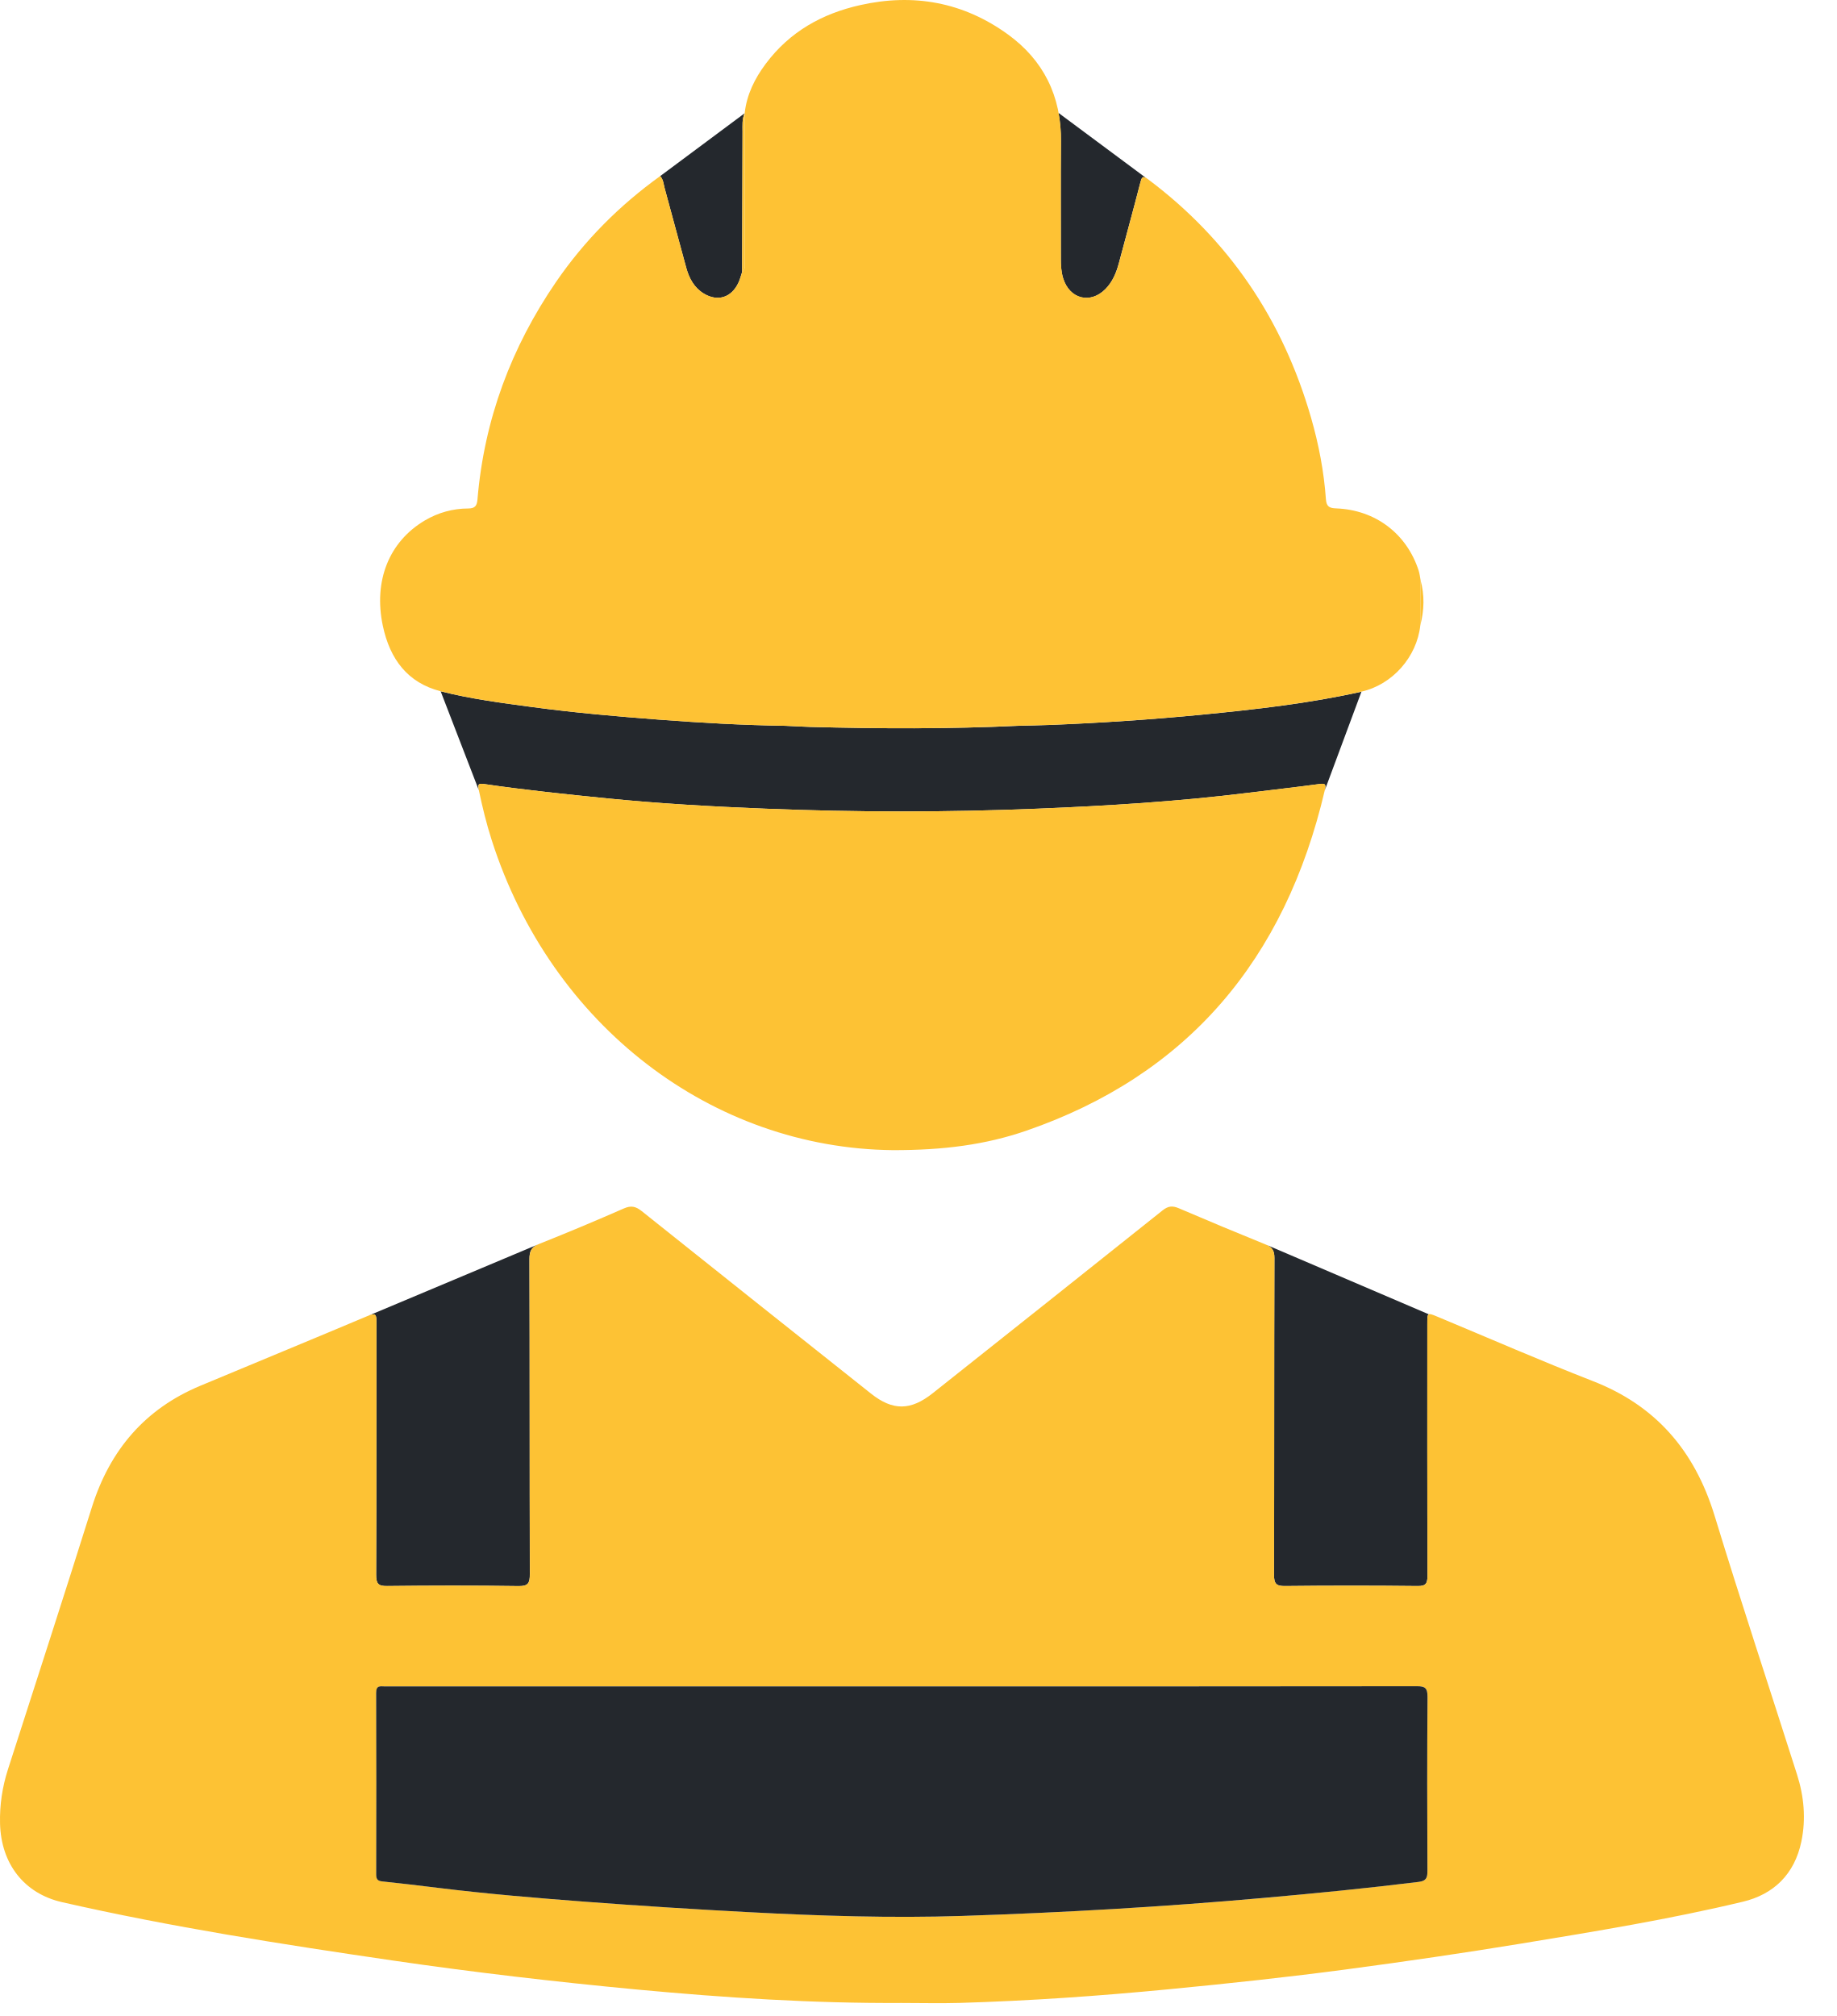
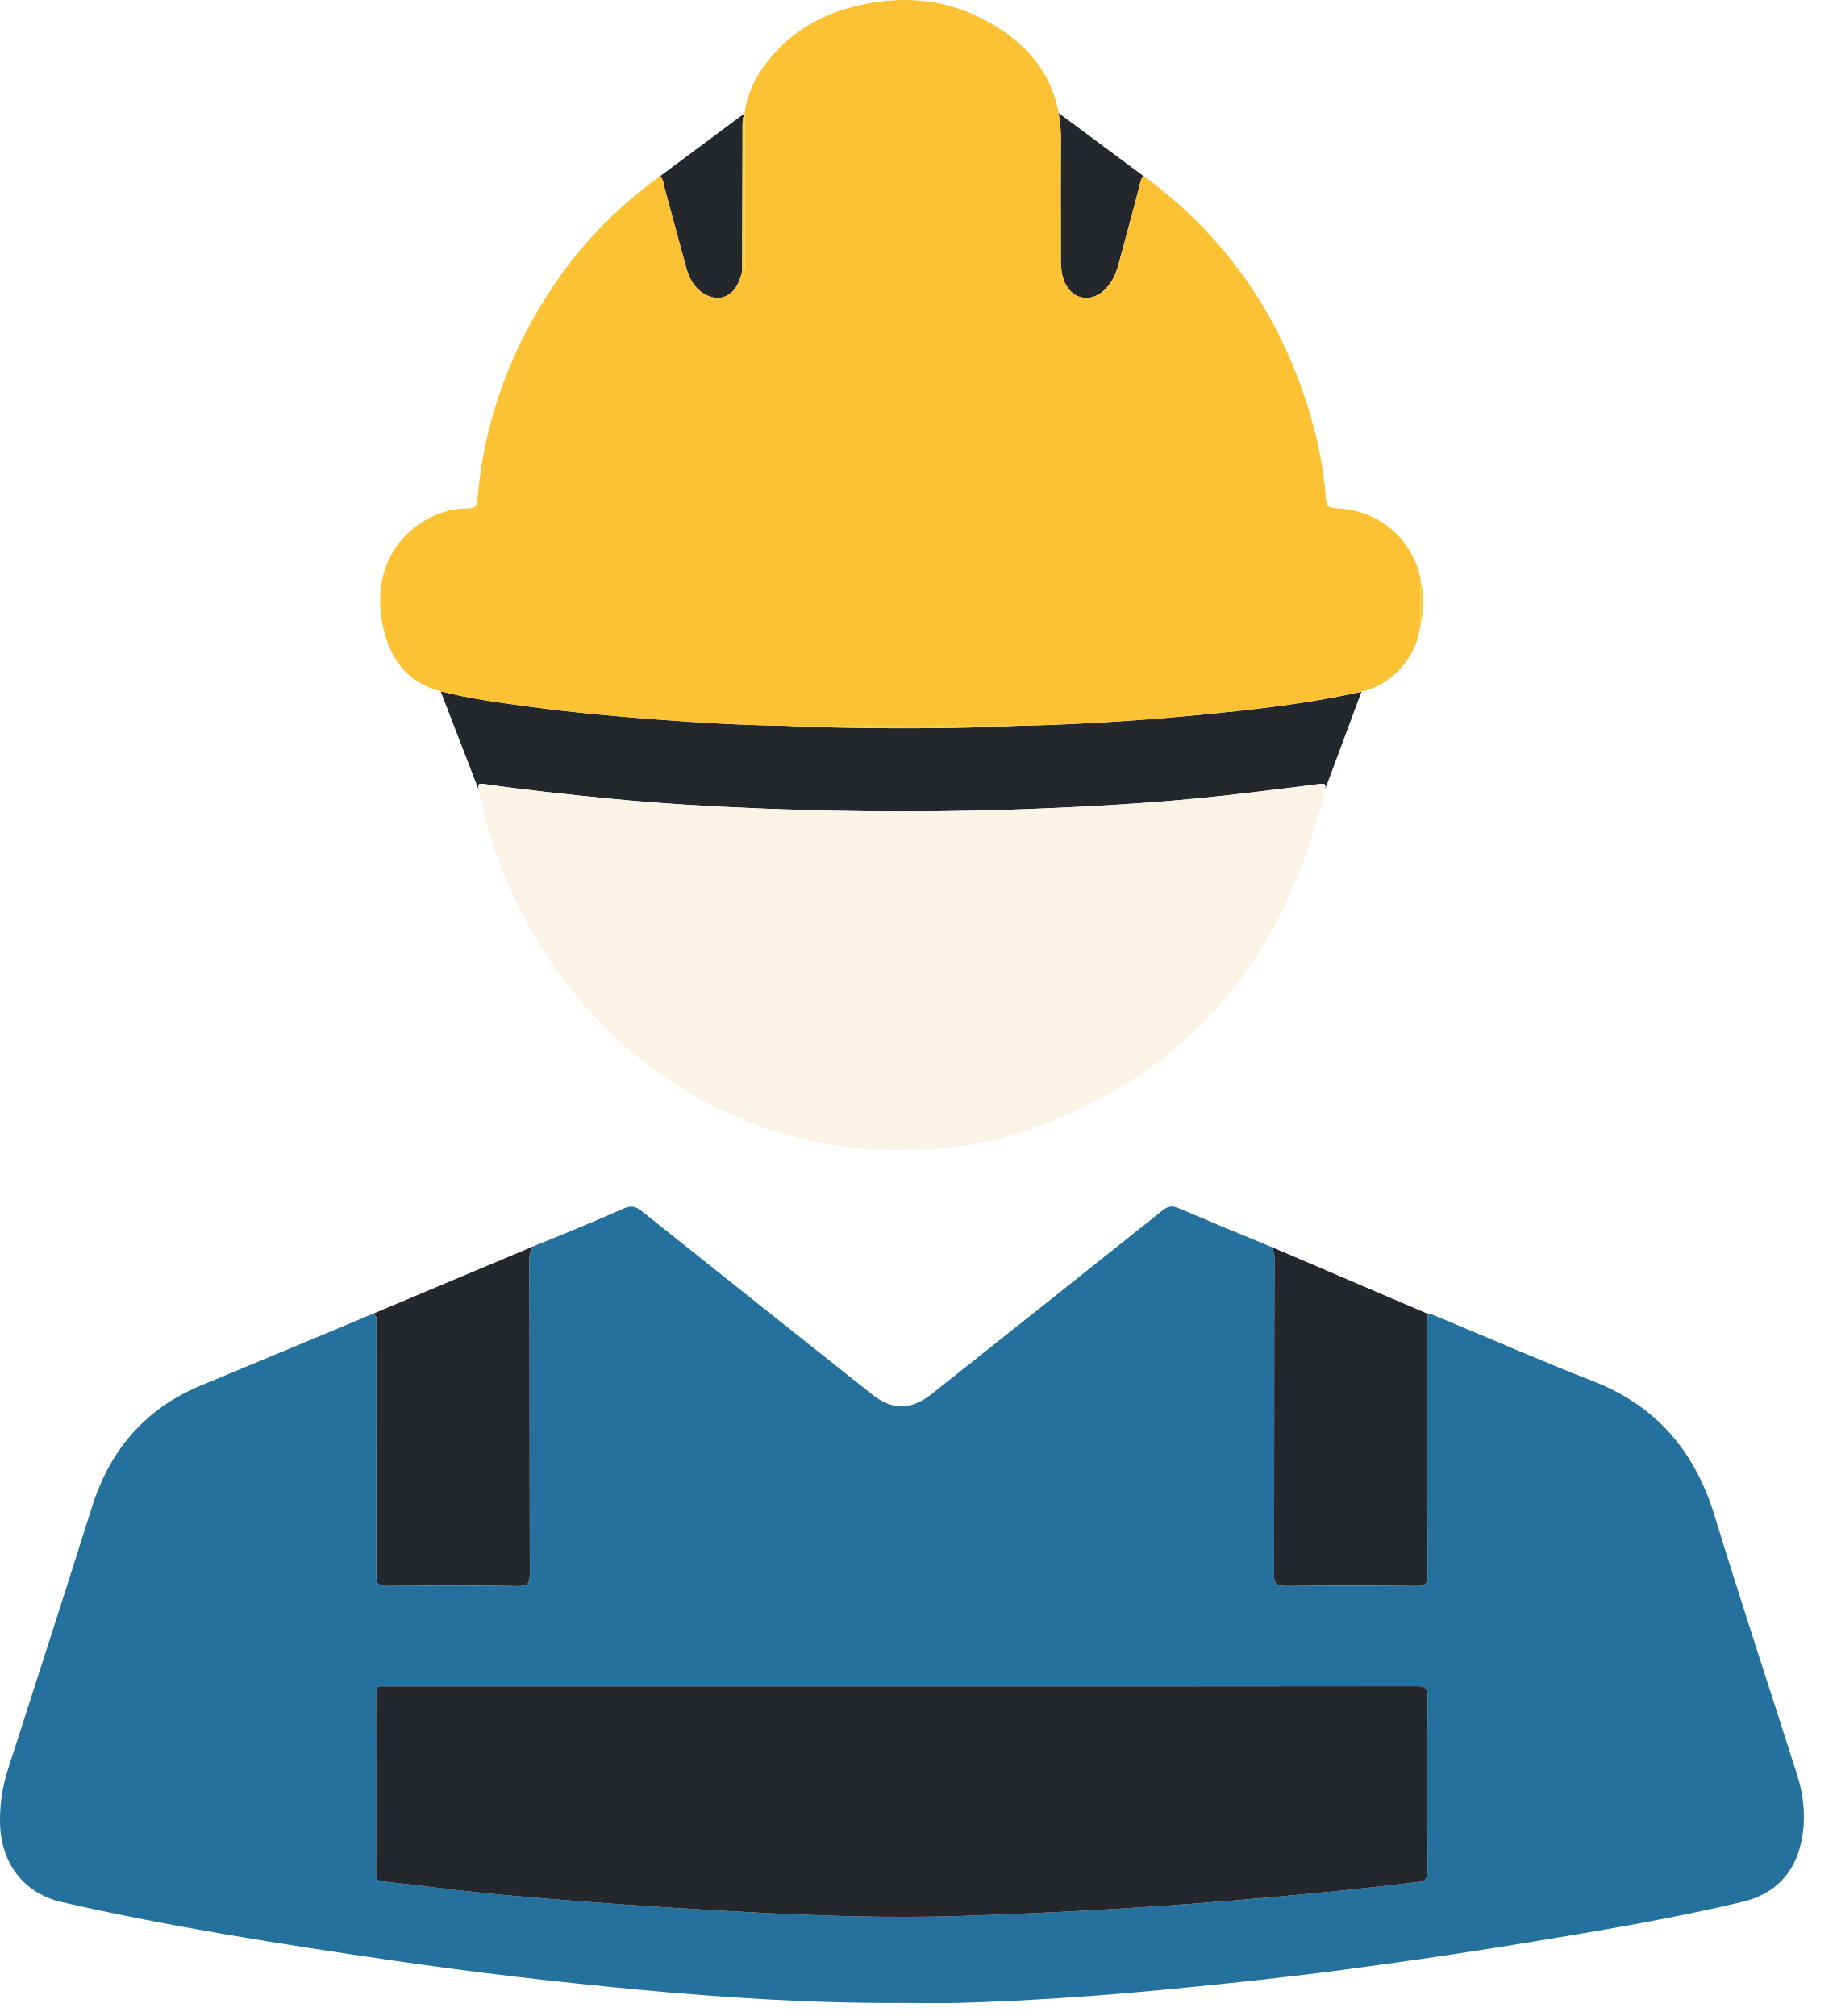
<svg xmlns="http://www.w3.org/2000/svg" width="41" height="45" viewBox="0 0 41 45" fill="none">
  <path d="M31.892 29.337L28.273 27.788C28.398 27.845 28.447 27.919 28.446 28.081C28.439 30.437 28.444 32.793 28.437 35.149C28.436 35.354 28.49 35.405 28.684 35.403C29.67 35.392 30.657 35.392 31.642 35.403C31.827 35.405 31.863 35.347 31.863 35.166C31.856 33.296 31.859 31.424 31.859 29.554C31.859 29.417 31.859 29.353 31.892 29.337ZM29.573 17.635L30.389 15.44C29.214 15.703 28.022 15.836 26.828 15.953C25.7 16.062 24.57 16.137 23.438 16.182C23.203 16.191 22.967 16.195 22.731 16.201C21.185 16.273 19.639 16.267 18.092 16.226C17.903 16.221 17.715 16.209 17.526 16.201C16.58 16.187 15.636 16.134 14.693 16.062C13.757 15.991 12.822 15.909 11.891 15.784C11.202 15.691 10.512 15.603 9.836 15.431L10.687 17.636C10.659 17.5 10.683 17.483 10.808 17.501C11.716 17.634 12.63 17.729 13.544 17.82C14.72 17.938 15.9 18.004 17.081 18.051C19.106 18.132 21.133 18.134 23.158 18.051C24.723 17.988 26.287 17.892 27.843 17.699C28.379 17.633 28.916 17.573 29.451 17.501C29.575 17.484 29.605 17.499 29.573 17.635ZM23.679 5.773C23.678 5.922 23.686 6.069 23.73 6.211C23.873 6.676 24.337 6.794 24.674 6.453C24.834 6.291 24.918 6.087 24.976 5.867C25.134 5.272 25.299 4.678 25.452 4.082C25.482 3.965 25.5 3.92 25.597 3.984L23.627 2.52C23.665 2.722 23.683 2.934 23.681 3.157C23.673 4.029 23.68 4.901 23.679 5.773ZM15.319 5.983C15.384 6.217 15.497 6.424 15.708 6.552C16.019 6.742 16.329 6.644 16.484 6.307C16.519 6.232 16.539 6.151 16.565 6.071C16.568 5.028 16.57 3.984 16.574 2.941C16.575 2.802 16.56 2.661 16.62 2.529L14.736 3.931C14.808 4.011 14.811 4.112 14.835 4.2C14.999 4.794 15.155 5.389 15.319 5.983ZM8.402 29.513C8.399 31.391 8.403 33.269 8.396 35.147C8.394 35.349 8.44 35.406 8.638 35.403C9.618 35.392 10.598 35.39 11.576 35.404C11.794 35.407 11.827 35.333 11.826 35.132C11.82 32.789 11.825 30.448 11.818 28.106C11.817 27.936 11.857 27.846 12 27.781L8.24 29.361C8.394 29.301 8.403 29.367 8.402 29.513Z" fill="#24282D" />
-   <path d="M20.123 44.709C18.15 44.72 16.183 44.593 14.217 44.409C12.395 44.237 10.577 44.026 8.765 43.761C6.293 43.399 3.824 43.015 1.384 42.459C0.539 42.266 0.023 41.603 0.001 40.702C-0.009 40.29 0.051 39.891 0.176 39.5C0.803 37.551 1.435 35.602 2.049 33.649C2.456 32.351 3.252 31.442 4.467 30.934C5.718 30.411 6.972 29.895 8.222 29.368C8.395 29.295 8.404 29.36 8.403 29.512C8.4 31.391 8.405 33.268 8.396 35.146C8.396 35.348 8.441 35.404 8.639 35.402C9.619 35.391 10.599 35.389 11.578 35.404C11.795 35.407 11.828 35.333 11.828 35.131C11.821 32.789 11.826 30.447 11.819 28.105C11.819 27.923 11.865 27.834 12.032 27.767C12.668 27.514 13.299 27.249 13.926 26.974C14.086 26.904 14.191 26.927 14.324 27.034C16.026 28.394 17.733 29.75 19.439 31.105C19.928 31.494 20.326 31.49 20.819 31.099C22.531 29.739 24.244 28.381 25.952 27.016C26.078 26.916 26.176 26.911 26.315 26.971C26.957 27.246 27.601 27.515 28.247 27.777C28.392 27.836 28.447 27.909 28.447 28.081C28.439 30.437 28.445 32.794 28.438 35.15C28.437 35.355 28.491 35.406 28.685 35.403C29.671 35.392 30.657 35.392 31.644 35.403C31.829 35.405 31.864 35.347 31.863 35.167C31.857 33.296 31.859 31.425 31.859 29.554C31.859 29.298 31.86 29.297 32.077 29.387C33.234 29.869 34.385 30.372 35.552 30.827C36.944 31.367 37.823 32.366 38.272 33.834C38.862 35.766 39.499 37.682 40.111 39.607C40.267 40.095 40.314 40.599 40.209 41.104C40.056 41.842 39.584 42.286 38.904 42.449C37.266 42.841 35.606 43.112 33.946 43.385C32.659 43.596 31.369 43.784 30.077 43.956C28.751 44.133 27.421 44.275 26.09 44.403C24.536 44.553 22.98 44.662 21.42 44.708C20.988 44.72 20.556 44.709 20.123 44.709ZM20.14 37.643C17.695 37.643 15.251 37.643 12.806 37.643C11.401 37.643 9.997 37.643 8.592 37.643C8.495 37.643 8.396 37.611 8.397 37.79C8.404 39.14 8.402 40.49 8.399 41.84C8.399 41.947 8.43 41.986 8.534 41.996C8.951 42.039 9.366 42.089 9.782 42.14C10.881 42.276 11.985 42.367 13.089 42.451C14.295 42.542 15.501 42.618 16.709 42.682C18.3 42.766 19.893 42.818 21.487 42.766C23.728 42.692 25.966 42.564 28.2 42.366C29.357 42.262 30.512 42.148 31.665 42.007C31.838 41.986 31.864 41.917 31.863 41.757C31.858 40.463 31.855 39.169 31.865 37.876C31.867 37.674 31.806 37.639 31.629 37.639C27.799 37.644 23.97 37.643 20.14 37.643Z" fill="#FDC234" />
-   <path d="M17.526 16.201C16.581 16.187 15.636 16.134 14.694 16.062C13.758 15.991 12.823 15.908 11.892 15.783C11.203 15.691 10.512 15.602 9.836 15.43C9.1 15.242 8.703 14.716 8.545 13.968C8.334 12.968 8.681 12.092 9.483 11.617C9.782 11.441 10.109 11.351 10.451 11.35C10.602 11.349 10.646 11.292 10.658 11.146C10.808 9.361 11.414 7.751 12.409 6.297C13.046 5.368 13.825 4.586 14.737 3.93C14.809 4.01 14.812 4.111 14.836 4.199C14.999 4.793 15.155 5.389 15.32 5.982C15.385 6.216 15.498 6.423 15.709 6.551C16.02 6.741 16.33 6.642 16.485 6.306C16.52 6.231 16.54 6.149 16.566 6.07C16.644 6.017 16.623 5.933 16.623 5.859C16.624 4.748 16.623 3.637 16.622 2.527C16.668 2.109 16.849 1.749 17.091 1.425C17.629 0.704 18.356 0.303 19.2 0.114C20.387 -0.153 21.499 0.044 22.499 0.769C23.287 1.341 23.692 2.14 23.683 3.156C23.675 4.027 23.682 4.899 23.68 5.771C23.68 5.92 23.688 6.067 23.731 6.209C23.874 6.674 24.338 6.792 24.676 6.451C24.835 6.289 24.92 6.085 24.978 5.865C25.136 5.27 25.3 4.676 25.453 4.08C25.486 3.953 25.505 3.911 25.628 4.003C27.422 5.348 28.631 7.124 29.265 9.326C29.436 9.919 29.552 10.526 29.596 11.144C29.608 11.316 29.683 11.342 29.826 11.348C30.702 11.382 31.4 11.912 31.667 12.739C31.688 12.805 31.695 12.876 31.708 12.944C31.706 13.282 31.705 13.621 31.703 13.96C31.626 14.663 31.081 15.283 30.39 15.438C29.216 15.702 28.024 15.834 26.829 15.951C25.701 16.061 24.572 16.136 23.44 16.181C23.204 16.19 22.968 16.193 22.732 16.199C20.996 16.201 19.262 16.201 17.526 16.201Z" fill="#FEC234" />
-   <path d="M19.931 25.673C15.903 25.632 12.305 22.903 10.976 18.754C10.858 18.387 10.767 18.014 10.688 17.636C10.659 17.5 10.683 17.483 10.808 17.501C11.716 17.634 12.63 17.729 13.544 17.82C14.72 17.937 15.9 18.004 17.081 18.051C19.106 18.132 21.133 18.134 23.157 18.051C24.722 17.987 26.286 17.892 27.843 17.699C28.379 17.632 28.915 17.572 29.451 17.5C29.575 17.483 29.604 17.499 29.572 17.634C28.684 21.437 26.493 24.002 22.908 25.239C21.998 25.553 21.055 25.675 19.931 25.673Z" fill="#FDC234" />
-   <path d="M17.526 16.201C19.262 16.201 20.996 16.201 22.732 16.201C21.185 16.272 19.639 16.267 18.092 16.226C17.904 16.221 17.715 16.209 17.526 16.201Z" fill="#FDC234" />
-   <path d="M16.621 2.529C16.622 3.639 16.623 4.75 16.623 5.861C16.623 5.935 16.643 6.019 16.565 6.072C16.568 5.028 16.57 3.985 16.574 2.941C16.575 2.802 16.561 2.661 16.621 2.529Z" fill="#FDC234" />
-   <path d="M31.702 13.961C31.704 13.622 31.705 13.284 31.707 12.945C31.801 13.284 31.791 13.623 31.702 13.961Z" fill="#FDC234" />
+   <path d="M20.123 44.709C18.15 44.72 16.183 44.593 14.217 44.409C12.395 44.237 10.577 44.026 8.765 43.761C6.293 43.399 3.824 43.015 1.384 42.459C0.539 42.266 0.023 41.603 0.001 40.702C-0.009 40.29 0.051 39.891 0.176 39.5C0.803 37.551 1.435 35.602 2.049 33.649C2.456 32.351 3.252 31.442 4.467 30.934C5.718 30.411 6.972 29.895 8.222 29.368C8.395 29.295 8.404 29.36 8.403 29.512C8.4 31.391 8.405 33.268 8.396 35.146C8.396 35.348 8.441 35.404 8.639 35.402C9.619 35.391 10.599 35.389 11.578 35.404C11.795 35.407 11.828 35.333 11.828 35.131C11.821 32.789 11.826 30.447 11.819 28.105C11.819 27.923 11.865 27.834 12.032 27.767C12.668 27.514 13.299 27.249 13.926 26.974C14.086 26.904 14.191 26.927 14.324 27.034C16.026 28.394 17.733 29.75 19.439 31.105C19.928 31.494 20.326 31.49 20.819 31.099C22.531 29.739 24.244 28.381 25.952 27.016C26.078 26.916 26.176 26.911 26.315 26.971C26.957 27.246 27.601 27.515 28.247 27.777C28.392 27.836 28.447 27.909 28.447 28.081C28.439 30.437 28.445 32.794 28.438 35.15C28.437 35.355 28.491 35.406 28.685 35.403C29.671 35.392 30.657 35.392 31.644 35.403C31.829 35.405 31.864 35.347 31.863 35.167C31.857 33.296 31.859 31.425 31.859 29.554C31.859 29.298 31.86 29.297 32.077 29.387C33.234 29.869 34.385 30.372 35.552 30.827C36.944 31.367 37.823 32.366 38.272 33.834C38.862 35.766 39.499 37.682 40.111 39.607C40.267 40.095 40.314 40.599 40.209 41.104C40.056 41.842 39.584 42.286 38.904 42.449C37.266 42.841 35.606 43.112 33.946 43.385C32.659 43.596 31.369 43.784 30.077 43.956C28.751 44.133 27.421 44.275 26.09 44.403C24.536 44.553 22.98 44.662 21.42 44.708C20.988 44.72 20.556 44.709 20.123 44.709ZM20.14 37.643C17.695 37.643 15.251 37.643 12.806 37.643C11.401 37.643 9.997 37.643 8.592 37.643C8.495 37.643 8.396 37.611 8.397 37.79C8.404 39.14 8.402 40.49 8.399 41.84C8.399 41.947 8.43 41.986 8.534 41.996C8.951 42.039 9.366 42.089 9.782 42.14C10.881 42.276 11.985 42.367 13.089 42.451C14.295 42.542 15.501 42.618 16.709 42.682C18.3 42.766 19.893 42.818 21.487 42.766C23.728 42.692 25.966 42.564 28.2 42.366C29.357 42.262 30.512 42.148 31.665 42.007C31.838 41.986 31.864 41.917 31.863 41.757C31.857 40.463 31.855 39.169 31.865 37.876C31.867 37.674 31.806 37.639 31.629 37.639C27.799 37.644 23.97 37.643 20.14 37.643Z" fill="#25719D" />
+   <path d="M17.526 16.201C16.581 16.187 15.636 16.134 14.694 16.062C13.758 15.991 12.823 15.908 11.892 15.783C11.203 15.691 10.512 15.602 9.836 15.43C9.1 15.242 8.703 14.716 8.545 13.968C8.334 12.968 8.681 12.092 9.483 11.617C9.782 11.441 10.109 11.351 10.451 11.35C10.602 11.349 10.646 11.292 10.658 11.146C10.808 9.361 11.414 7.751 12.409 6.297C13.046 5.368 13.825 4.586 14.737 3.93C14.809 4.01 14.812 4.111 14.836 4.199C14.999 4.793 15.155 5.389 15.32 5.982C15.385 6.216 15.498 6.423 15.709 6.551C16.02 6.741 16.33 6.642 16.485 6.306C16.52 6.231 16.54 6.149 16.566 6.07C16.644 6.017 16.623 5.933 16.623 5.859C16.624 4.748 16.623 3.637 16.622 2.527C16.668 2.109 16.849 1.749 17.091 1.425C17.629 0.704 18.356 0.303 19.2 0.114C20.387 -0.153 21.499 0.044 22.499 0.769C23.287 1.341 23.692 2.14 23.683 3.156C23.675 4.027 23.682 4.899 23.68 5.771C23.68 5.92 23.688 6.067 23.731 6.209C23.874 6.674 24.338 6.792 24.676 6.451C24.835 6.289 24.92 6.085 24.978 5.865C25.136 5.27 25.3 4.676 25.453 4.08C25.486 3.953 25.505 3.911 25.628 4.003C27.422 5.348 28.631 7.124 29.265 9.326C29.436 9.919 29.552 10.526 29.596 11.144C29.608 11.316 29.683 11.342 29.826 11.348C30.702 11.382 31.4 11.912 31.667 12.739C31.688 12.805 31.695 12.876 31.708 12.944C31.706 13.282 31.705 13.621 31.703 13.96C31.626 14.663 31.081 15.283 30.39 15.438C29.216 15.702 28.024 15.834 26.829 15.951C25.701 16.061 24.572 16.136 23.44 16.181C23.204 16.19 22.968 16.193 22.732 16.199C20.996 16.201 19.262 16.201 17.526 16.201Z" fill="#FDC234" />
+   <path d="M19.931 25.673C15.903 25.632 12.305 22.903 10.976 18.754C10.858 18.387 10.767 18.014 10.688 17.636C10.659 17.5 10.683 17.483 10.808 17.501C11.716 17.634 12.63 17.729 13.544 17.82C14.72 17.937 15.9 18.004 17.081 18.051C19.106 18.132 21.133 18.134 23.157 18.051C24.722 17.987 26.286 17.892 27.843 17.699C28.379 17.632 28.915 17.572 29.451 17.5C29.575 17.483 29.604 17.499 29.572 17.634C28.684 21.437 26.493 24.002 22.908 25.239C21.998 25.553 21.055 25.675 19.931 25.673Z" fill="#FAF3E6" />
+   <path d="M17.526 16.201C19.262 16.201 20.996 16.201 22.732 16.201C21.185 16.272 19.639 16.267 18.092 16.226C17.904 16.221 17.715 16.209 17.526 16.201Z" fill="#F4D03F" />
+   <path d="M16.621 2.529C16.622 3.639 16.623 4.75 16.623 5.861C16.623 5.935 16.643 6.019 16.565 6.072C16.568 5.028 16.57 3.985 16.574 2.941C16.575 2.802 16.561 2.661 16.621 2.529Z" fill="#F4D03F" />
+   <path d="M31.702 13.961C31.704 13.622 31.705 13.284 31.707 12.945C31.801 13.284 31.791 13.623 31.702 13.961Z" fill="#F4D03F" />
  <path d="M20.14 37.643C23.97 37.643 27.799 37.644 31.628 37.639C31.805 37.639 31.865 37.675 31.864 37.876C31.854 39.169 31.856 40.463 31.862 41.757C31.863 41.917 31.836 41.986 31.664 42.007C30.511 42.149 29.355 42.263 28.199 42.365C25.965 42.564 23.727 42.692 21.486 42.766C19.892 42.818 18.299 42.766 16.707 42.682C15.5 42.618 14.293 42.542 13.088 42.451C11.984 42.367 10.88 42.276 9.78 42.14C9.365 42.089 8.949 42.039 8.533 41.996C8.43 41.986 8.397 41.947 8.397 41.84C8.4 40.49 8.402 39.14 8.396 37.79C8.394 37.61 8.493 37.643 8.591 37.643C9.995 37.642 11.4 37.643 12.805 37.643C15.25 37.643 17.695 37.643 20.14 37.643Z" fill="#24282D" />
</svg>
